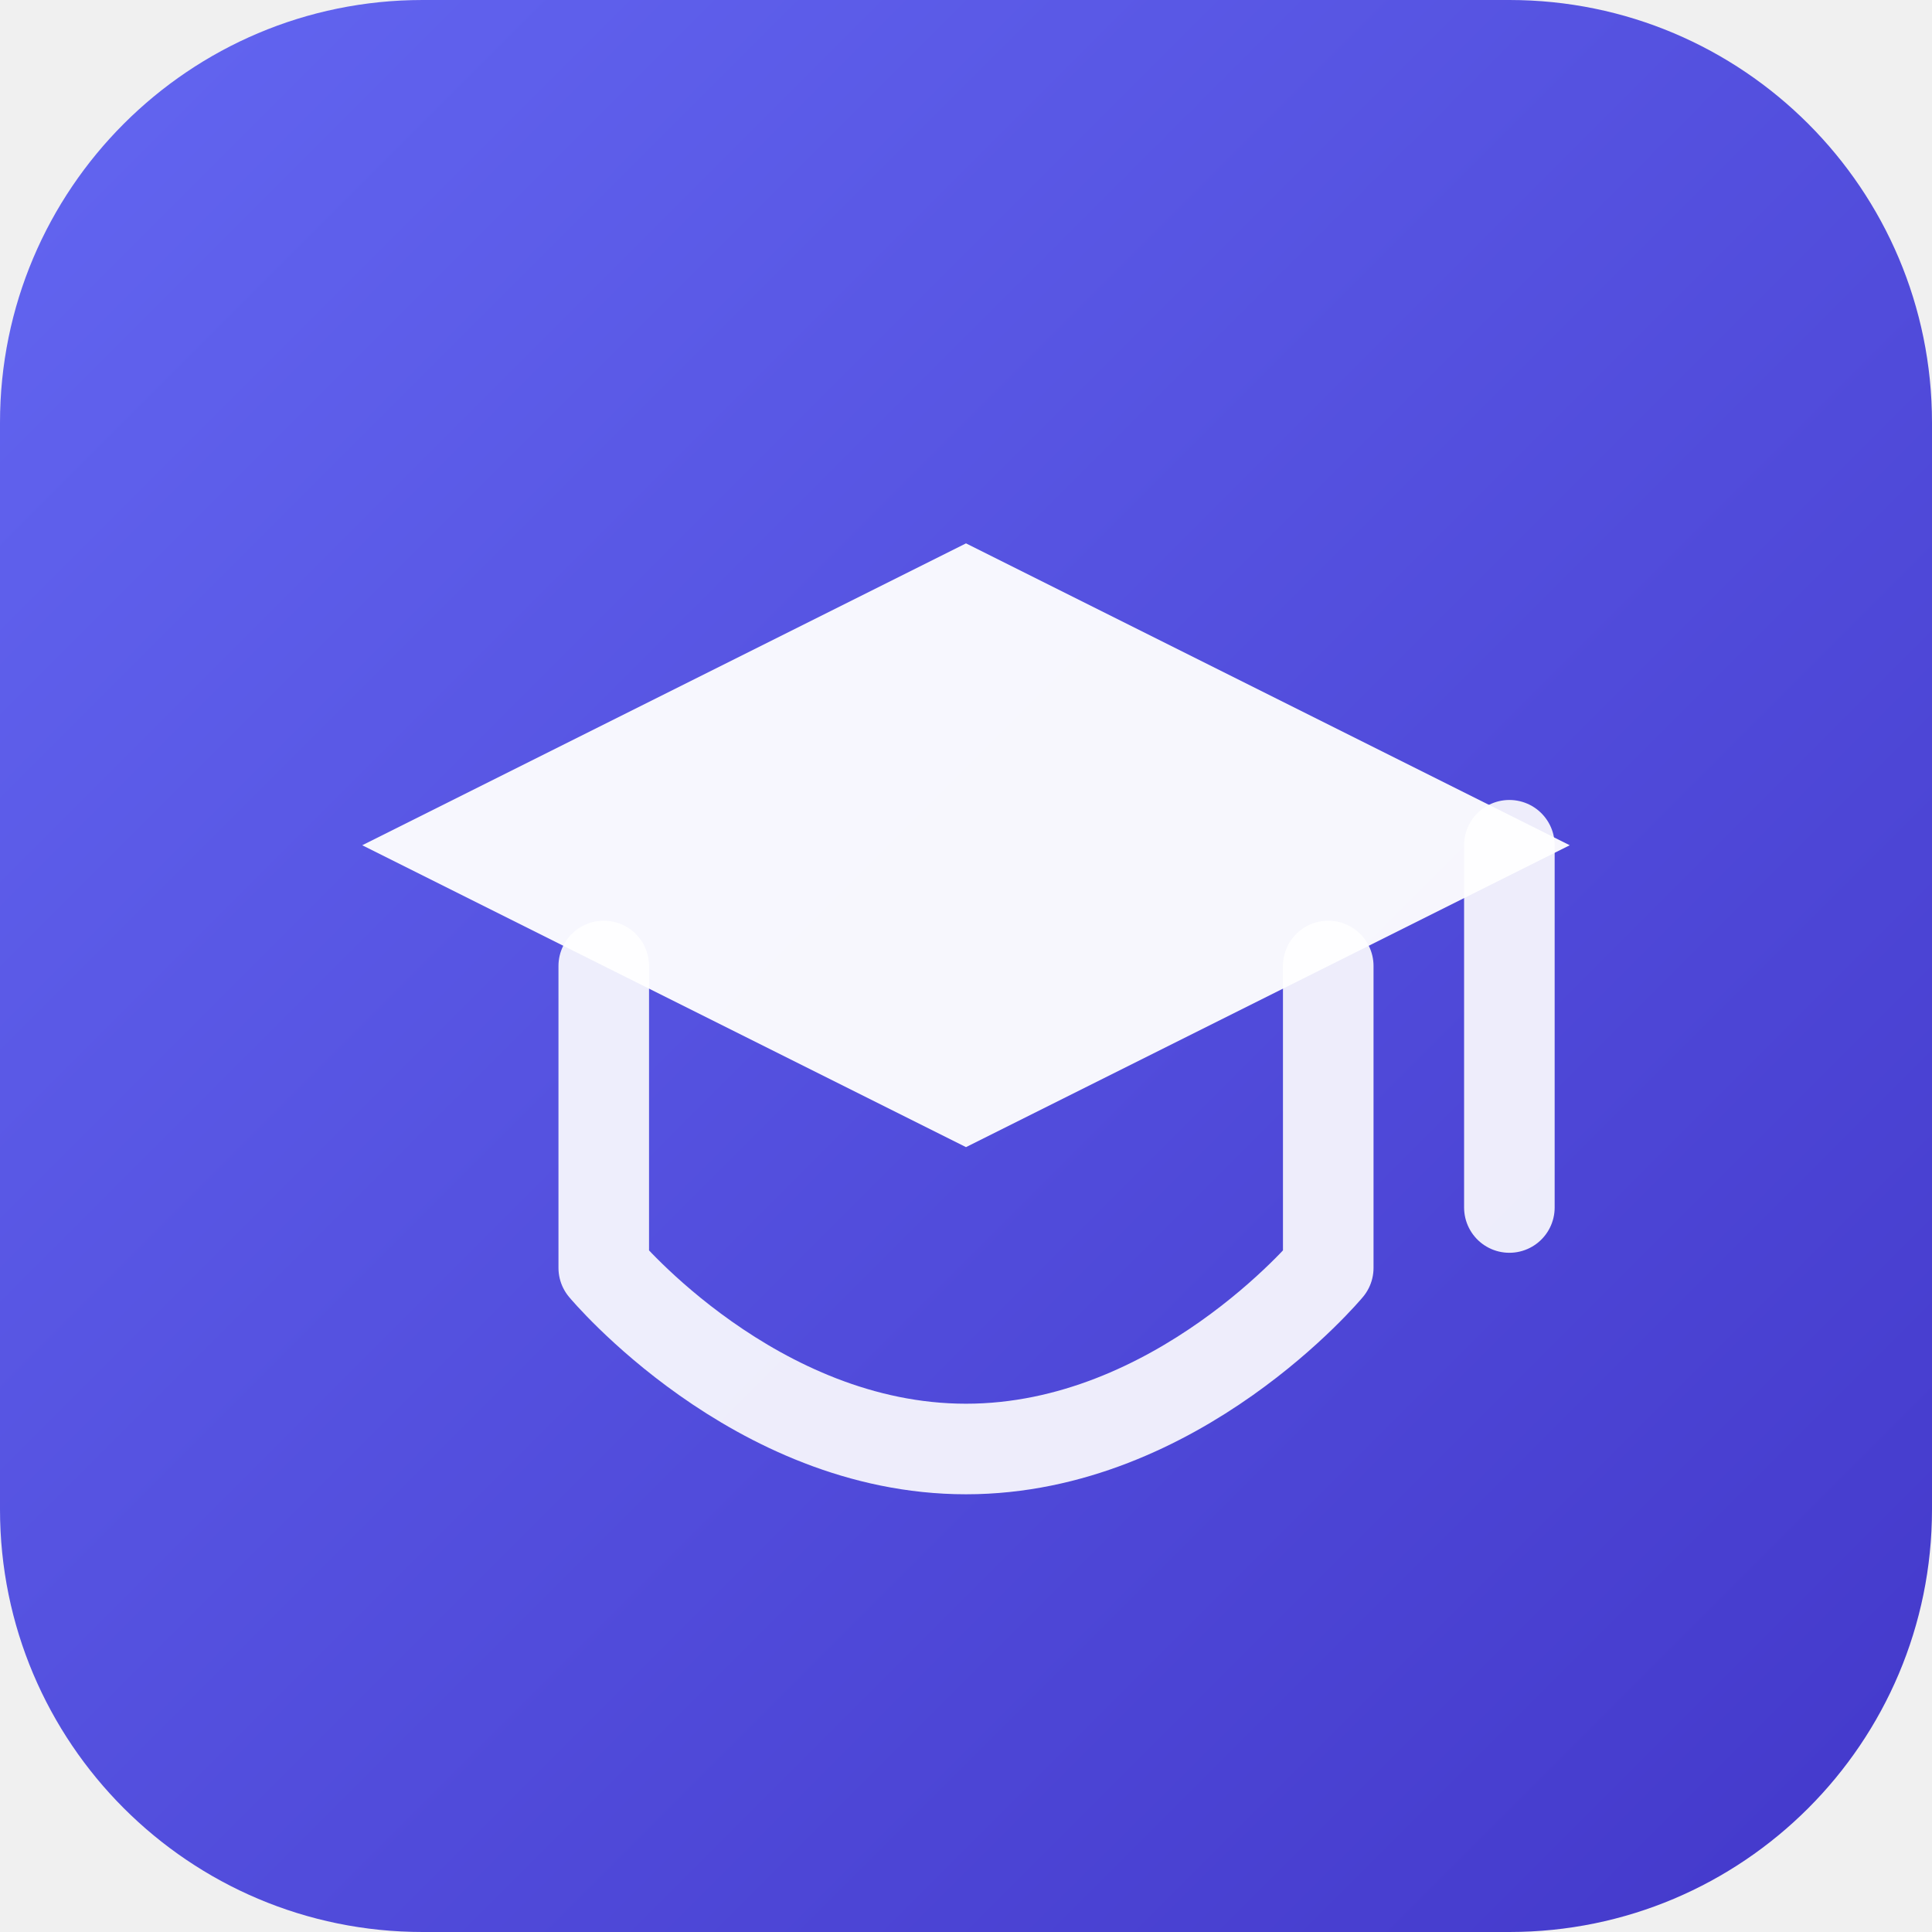
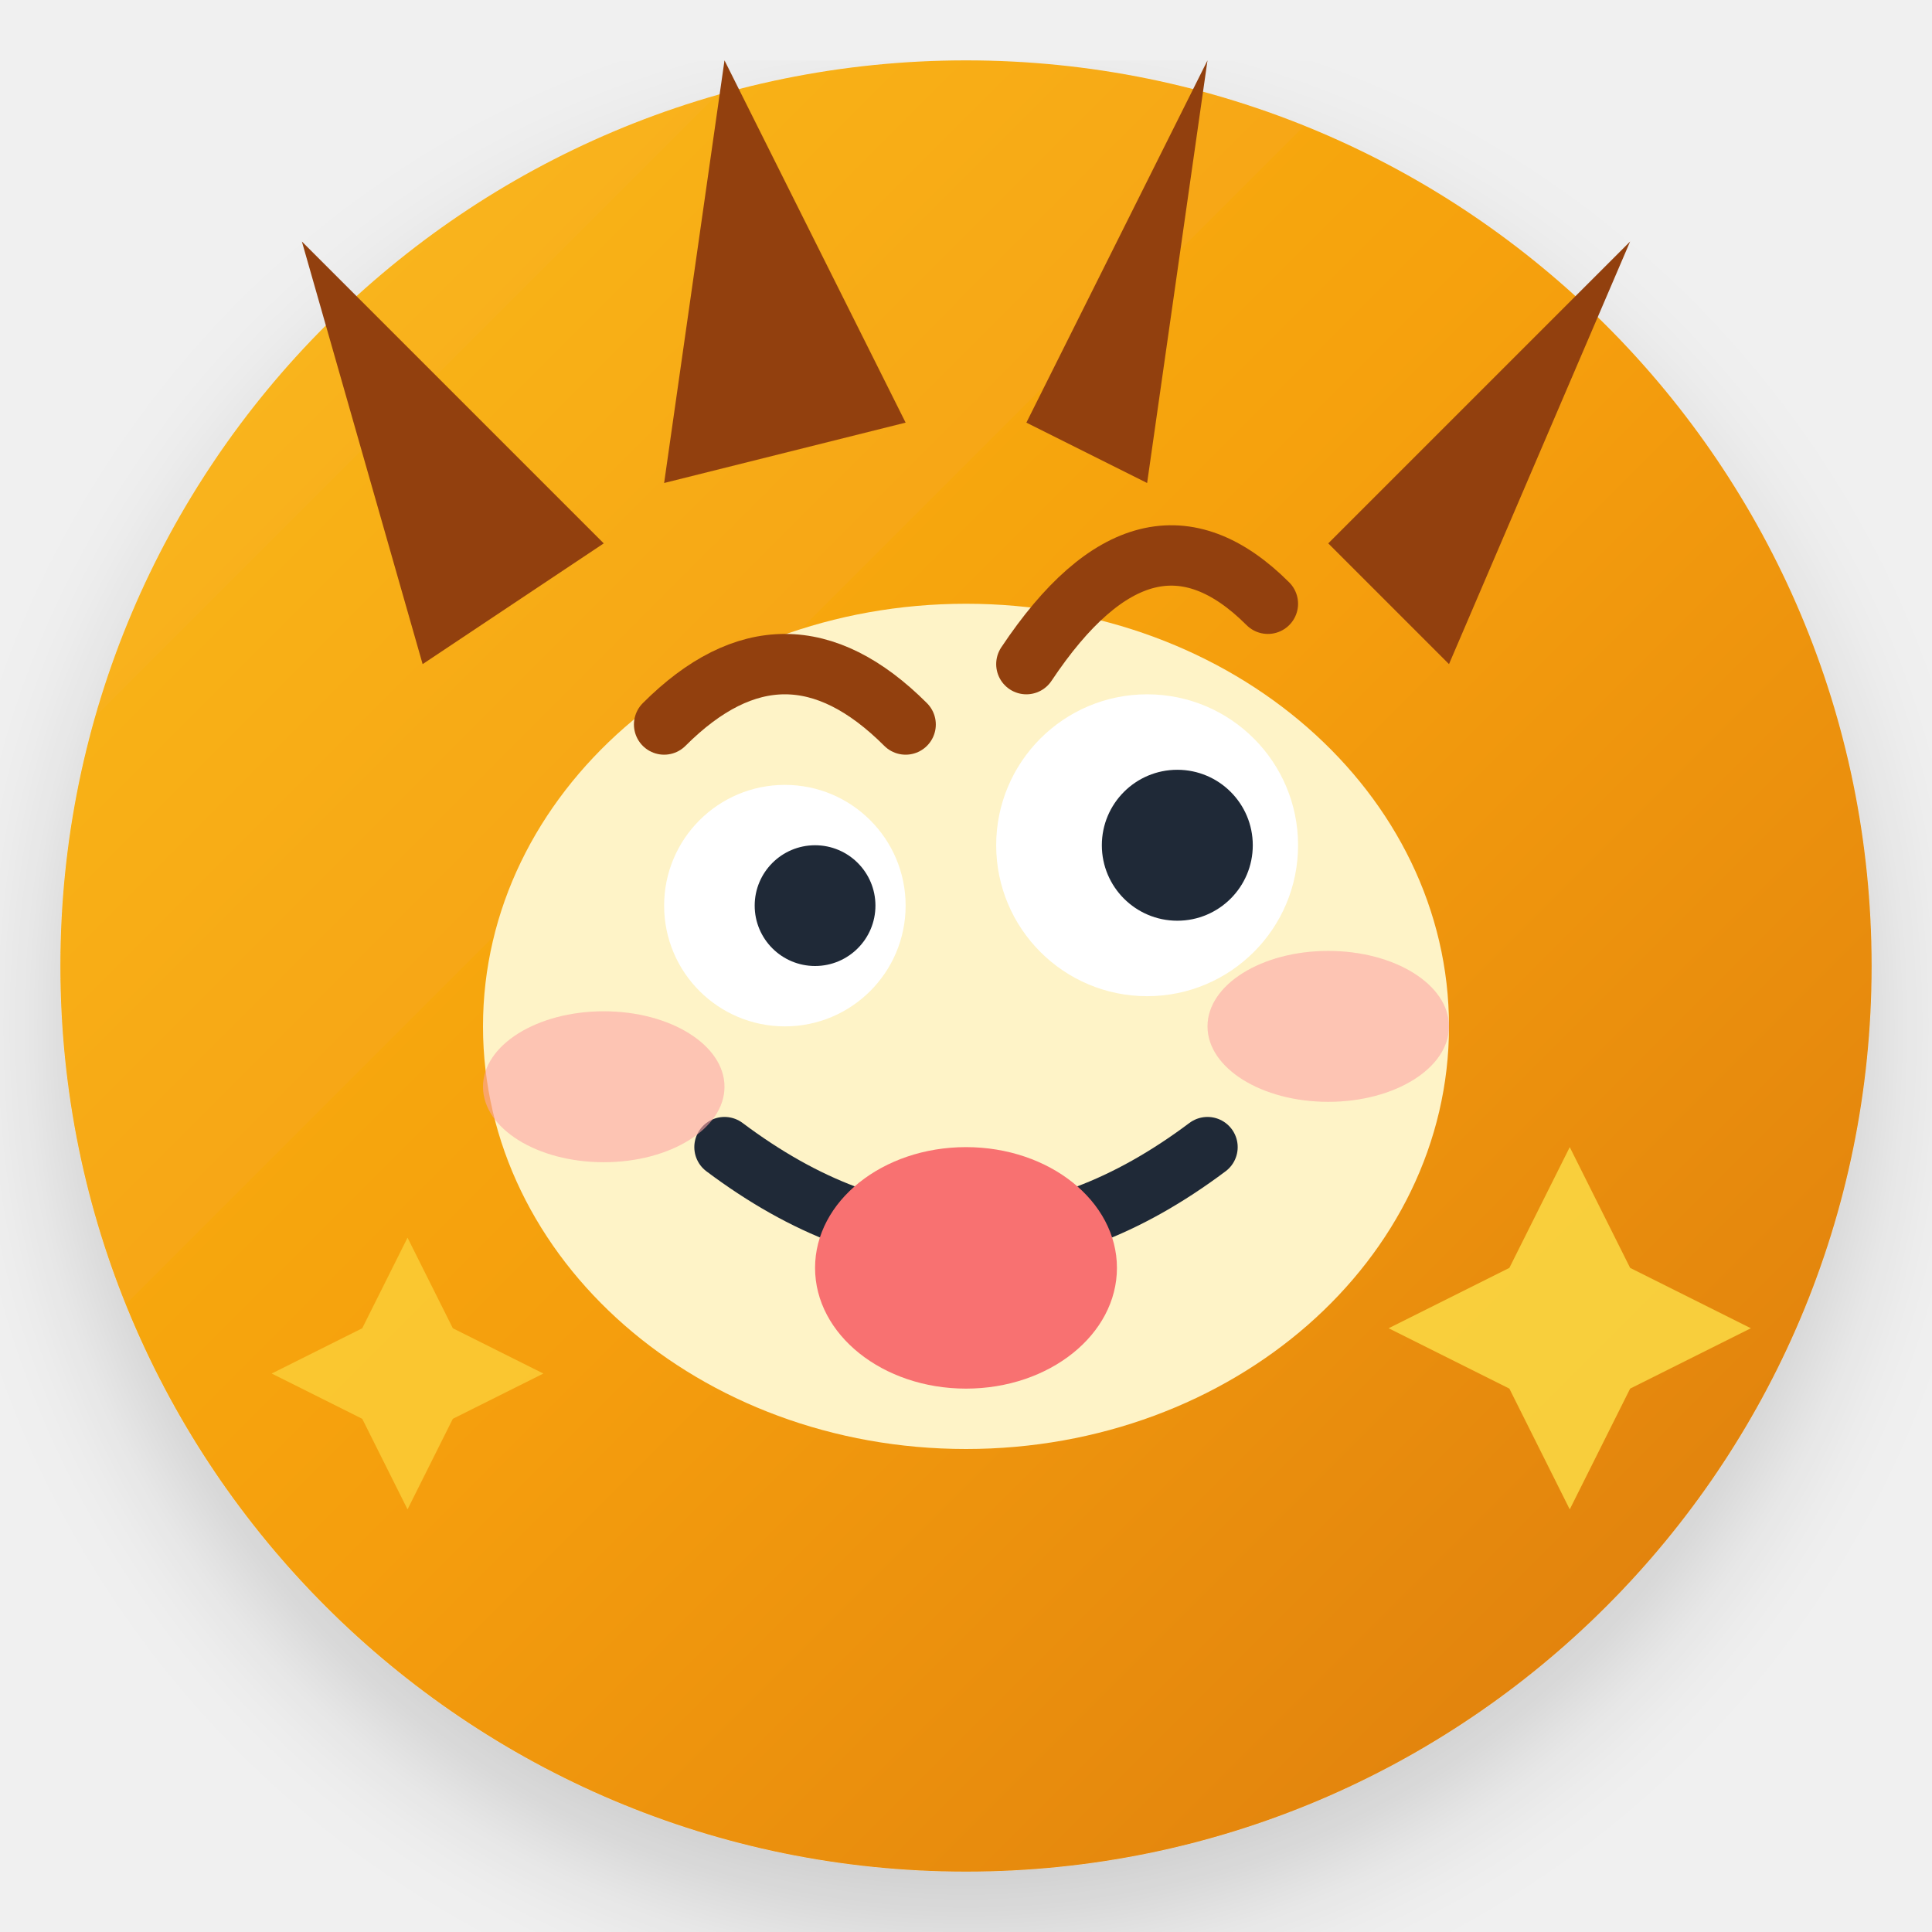
<svg xmlns="http://www.w3.org/2000/svg" viewBox="0 0 64 64">
  <defs>
    <linearGradient id="bg" x1="0" y1="0" x2="64" y2="64" gradientUnits="userSpaceOnUse">
-       <stop offset="0" stop-color="#6366f1" />
-       <stop offset="1" stop-color="#4338ca" />
+       <stop offset="0" stop-color="#fbbf24" />
+       <stop offset="0.5" stop-color="#f59e0b" />
+       <stop offset="1" stop-color="#d97706" />
    </linearGradient>
+     <filter id="shadow" x="-10%" y="-10%" width="120%" height="120%">
+       <feDropShadow dx="0" dy="2" stdDeviation="2" flood-color="#000" flood-opacity="0.15" />
+     </filter>
  </defs>
-   <rect width="64" height="64" rx="14" fill="url(#bg)" />
-   <path d="M32 18L12 28L32 38L52 28L32 18Z" fill="white" opacity="0.95" />
-   <path d="M20 32V42C20 42 25 48 32 48C39 48 44 42 44 42V32" fill="none" stroke="white" stroke-width="3" stroke-linecap="round" stroke-linejoin="round" opacity="0.9" />
-   <path d="M50 28V40" stroke="white" stroke-width="3" stroke-linecap="round" opacity="0.9" />
+   <circle cx="32" cy="32" r="30" fill="url(#bg)" filter="url(#shadow)" />
+   <path d="M14 22 L10 8 L20 18Z" fill="#92400e" />
+   <path d="M22 16 L24 2 L30 14Z" fill="#92400e" />
+   <path d="M34 14 L40 2 L38 16Z" fill="#92400e" />
+   <path d="M44 18 L54 8 L48 22Z" fill="#92400e" />
+   <ellipse cx="32" cy="34" rx="16" ry="14" fill="#fef3c7" />
+   <circle cx="26" cy="30" r="4" fill="white" />
+   <circle cx="38" cy="28" r="5" fill="white" />
+   <circle cx="27" cy="30" r="2" fill="#1f2937" />
+   <circle cx="39" cy="28" r="2.5" fill="#1f2937" />
+   <path d="M22 24 Q26 20 30 24" stroke="#92400e" stroke-width="2" fill="none" stroke-linecap="round" />
+   <path d="M34 22 Q38 16 42 20" stroke="#92400e" stroke-width="2" fill="none" stroke-linecap="round" />
+   <path d="M24 38 Q32 44 40 38" stroke="#1f2937" stroke-width="2" fill="none" stroke-linecap="round" />
+   <ellipse cx="32" cy="42" rx="5" ry="4" fill="#f87171" />
+   <ellipse cx="20" cy="36" rx="4" ry="2.5" fill="#fca5a5" opacity="0.6" />
+   <ellipse cx="44" cy="34" rx="4" ry="2.5" fill="#fca5a5" opacity="0.6" />
+   <path d="M50 42 L52 38 L54 42 L58 44 L54 46 L52 50 L50 46 L46 44Z" fill="#fde047" opacity="0.8" />
+   <path d="M12 44 L13.5 41 L15 44 L18 45.5 L15 47 L13.5 50 L12 47 L9 45.5Z" fill="#fde047" opacity="0.6" />
</svg>
